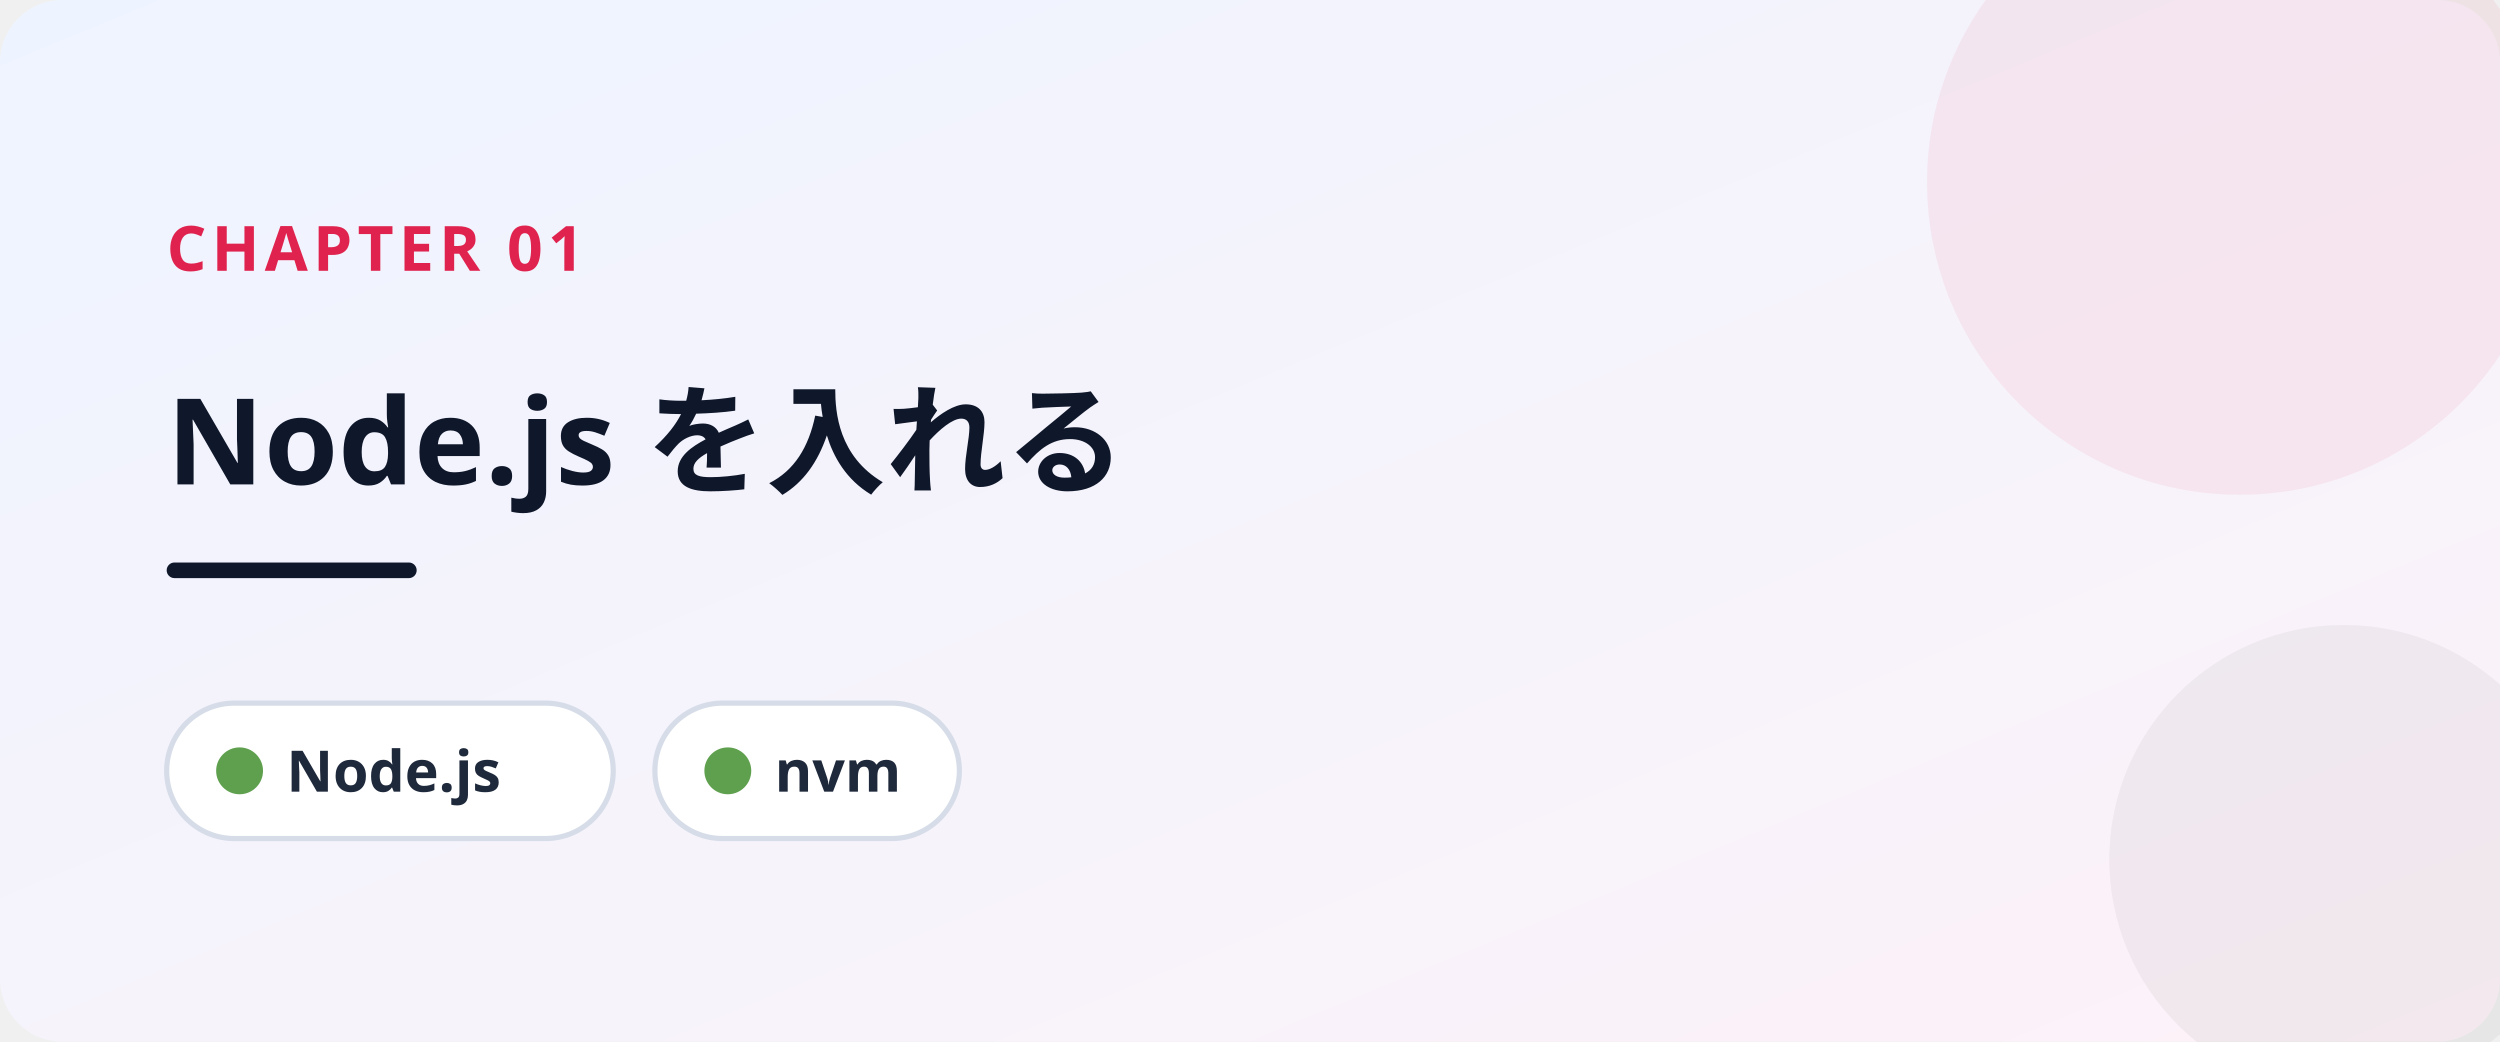
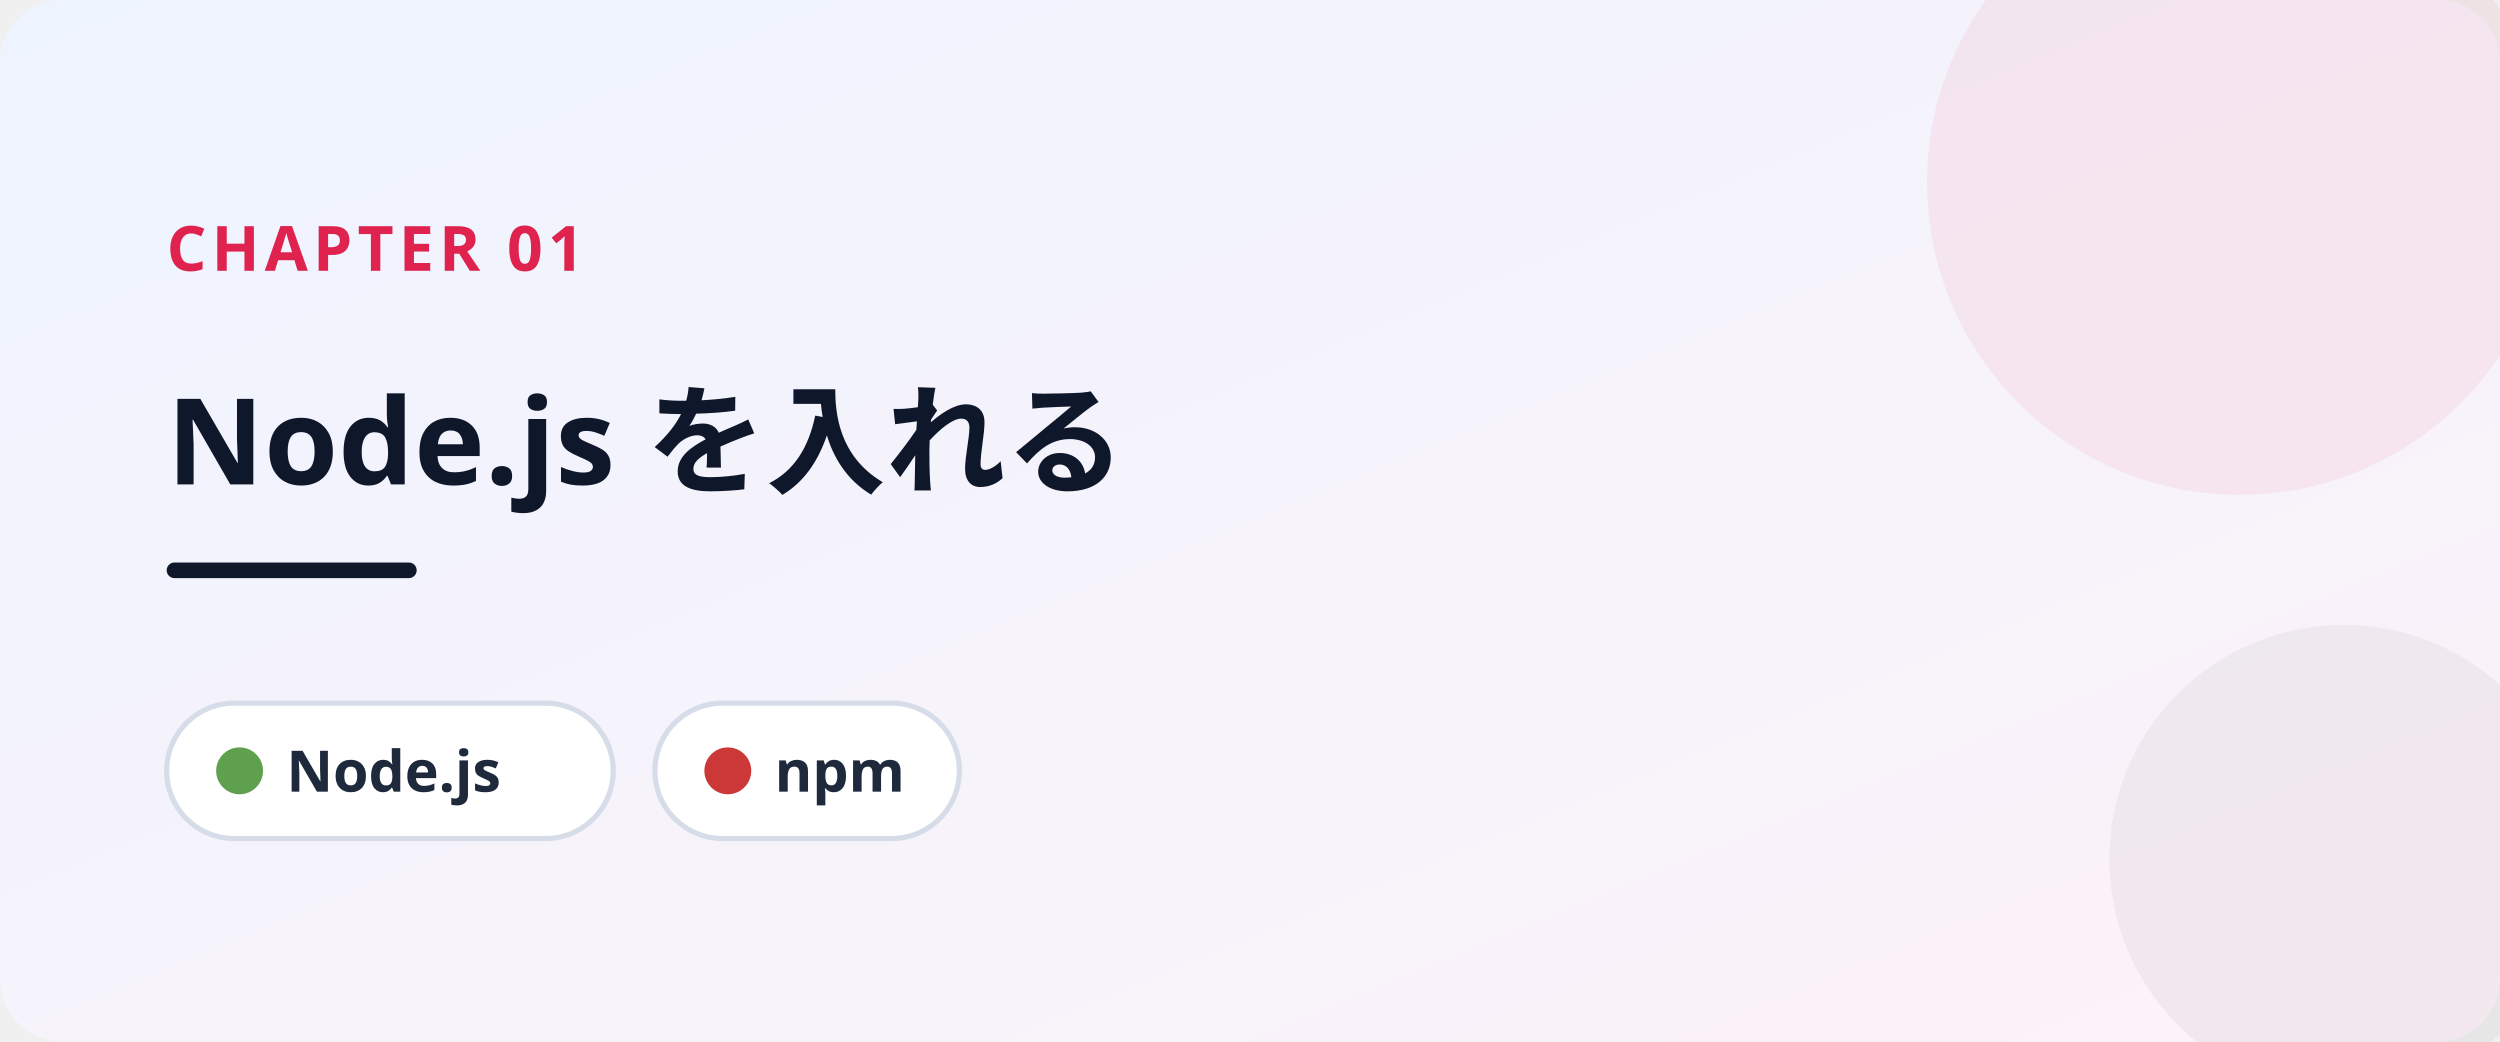
<svg xmlns="http://www.w3.org/2000/svg" viewBox="0 0 960 400" width="960" height="400" role="img" aria-label="01 章: Node.js を入れる">
  <defs>
    <linearGradient id="bg" x1="0" y1="0" x2="1" y2="1">
      <stop offset="0" stop-color="#eef4ff" />
      <stop offset="1" stop-color="#fdf2f8" />
    </linearGradient>
  </defs>
  <rect width="960" height="400" rx="24" fill="url(#bg)" />
  <circle cx="860" cy="70" r="120" fill="#e0234e" opacity="0.07" />
  <circle cx="900" cy="330" r="90" fill="#111111" opacity="0.05" />
  <text x="64" y="104" font-size="24" font-weight="700" fill="#e0234e" font-family="'Hiragino Sans','Noto Sans JP','Yu Gothic UI',system-ui,sans-serif" letter-spacing="2">CHAPTER 01</text>
  <text x="64" y="186" font-size="46" font-weight="800" fill="#0f172a" font-family="'Hiragino Sans','Noto Sans JP','Yu Gothic UI',system-ui,sans-serif">Node.js を入れる</text>
  <rect x="64" y="216" width="96" height="6" rx="3" fill="#0f172a" />
  <g transform="translate(64 270)">
    <rect width="171.48" height="52" rx="26" fill="#ffffff" stroke="#d6dde8" stroke-width="2" />
    <circle cx="28" cy="26" r="9" fill="#5FA04E" />
    <text x="46" y="34" font-size="22" font-weight="600" fill="#1e293b" font-family="'Hiragino Sans','Noto Sans JP','Yu Gothic UI',system-ui,sans-serif">Node.js</text>
  </g>
  <g transform="translate(251.48 270)">
    <rect width="116.92" height="52" rx="26" fill="#ffffff" stroke="#d6dde8" stroke-width="2" />
-     <circle cx="28" cy="26" r="9" fill="#5FA04E" />
-     <text x="46" y="34" font-size="22" font-weight="600" fill="#1e293b" font-family="'Hiragino Sans','Noto Sans JP','Yu Gothic UI',system-ui,sans-serif">nvm</text>
+     <circle cx="28" cy="26" r="9" fill="#CB3837" />
+     <text x="46" y="34" font-size="22" font-weight="600" fill="#1e293b" font-family="'Hiragino Sans','Noto Sans JP','Yu Gothic UI',system-ui,sans-serif">npm</text>
  </g>
</svg>
